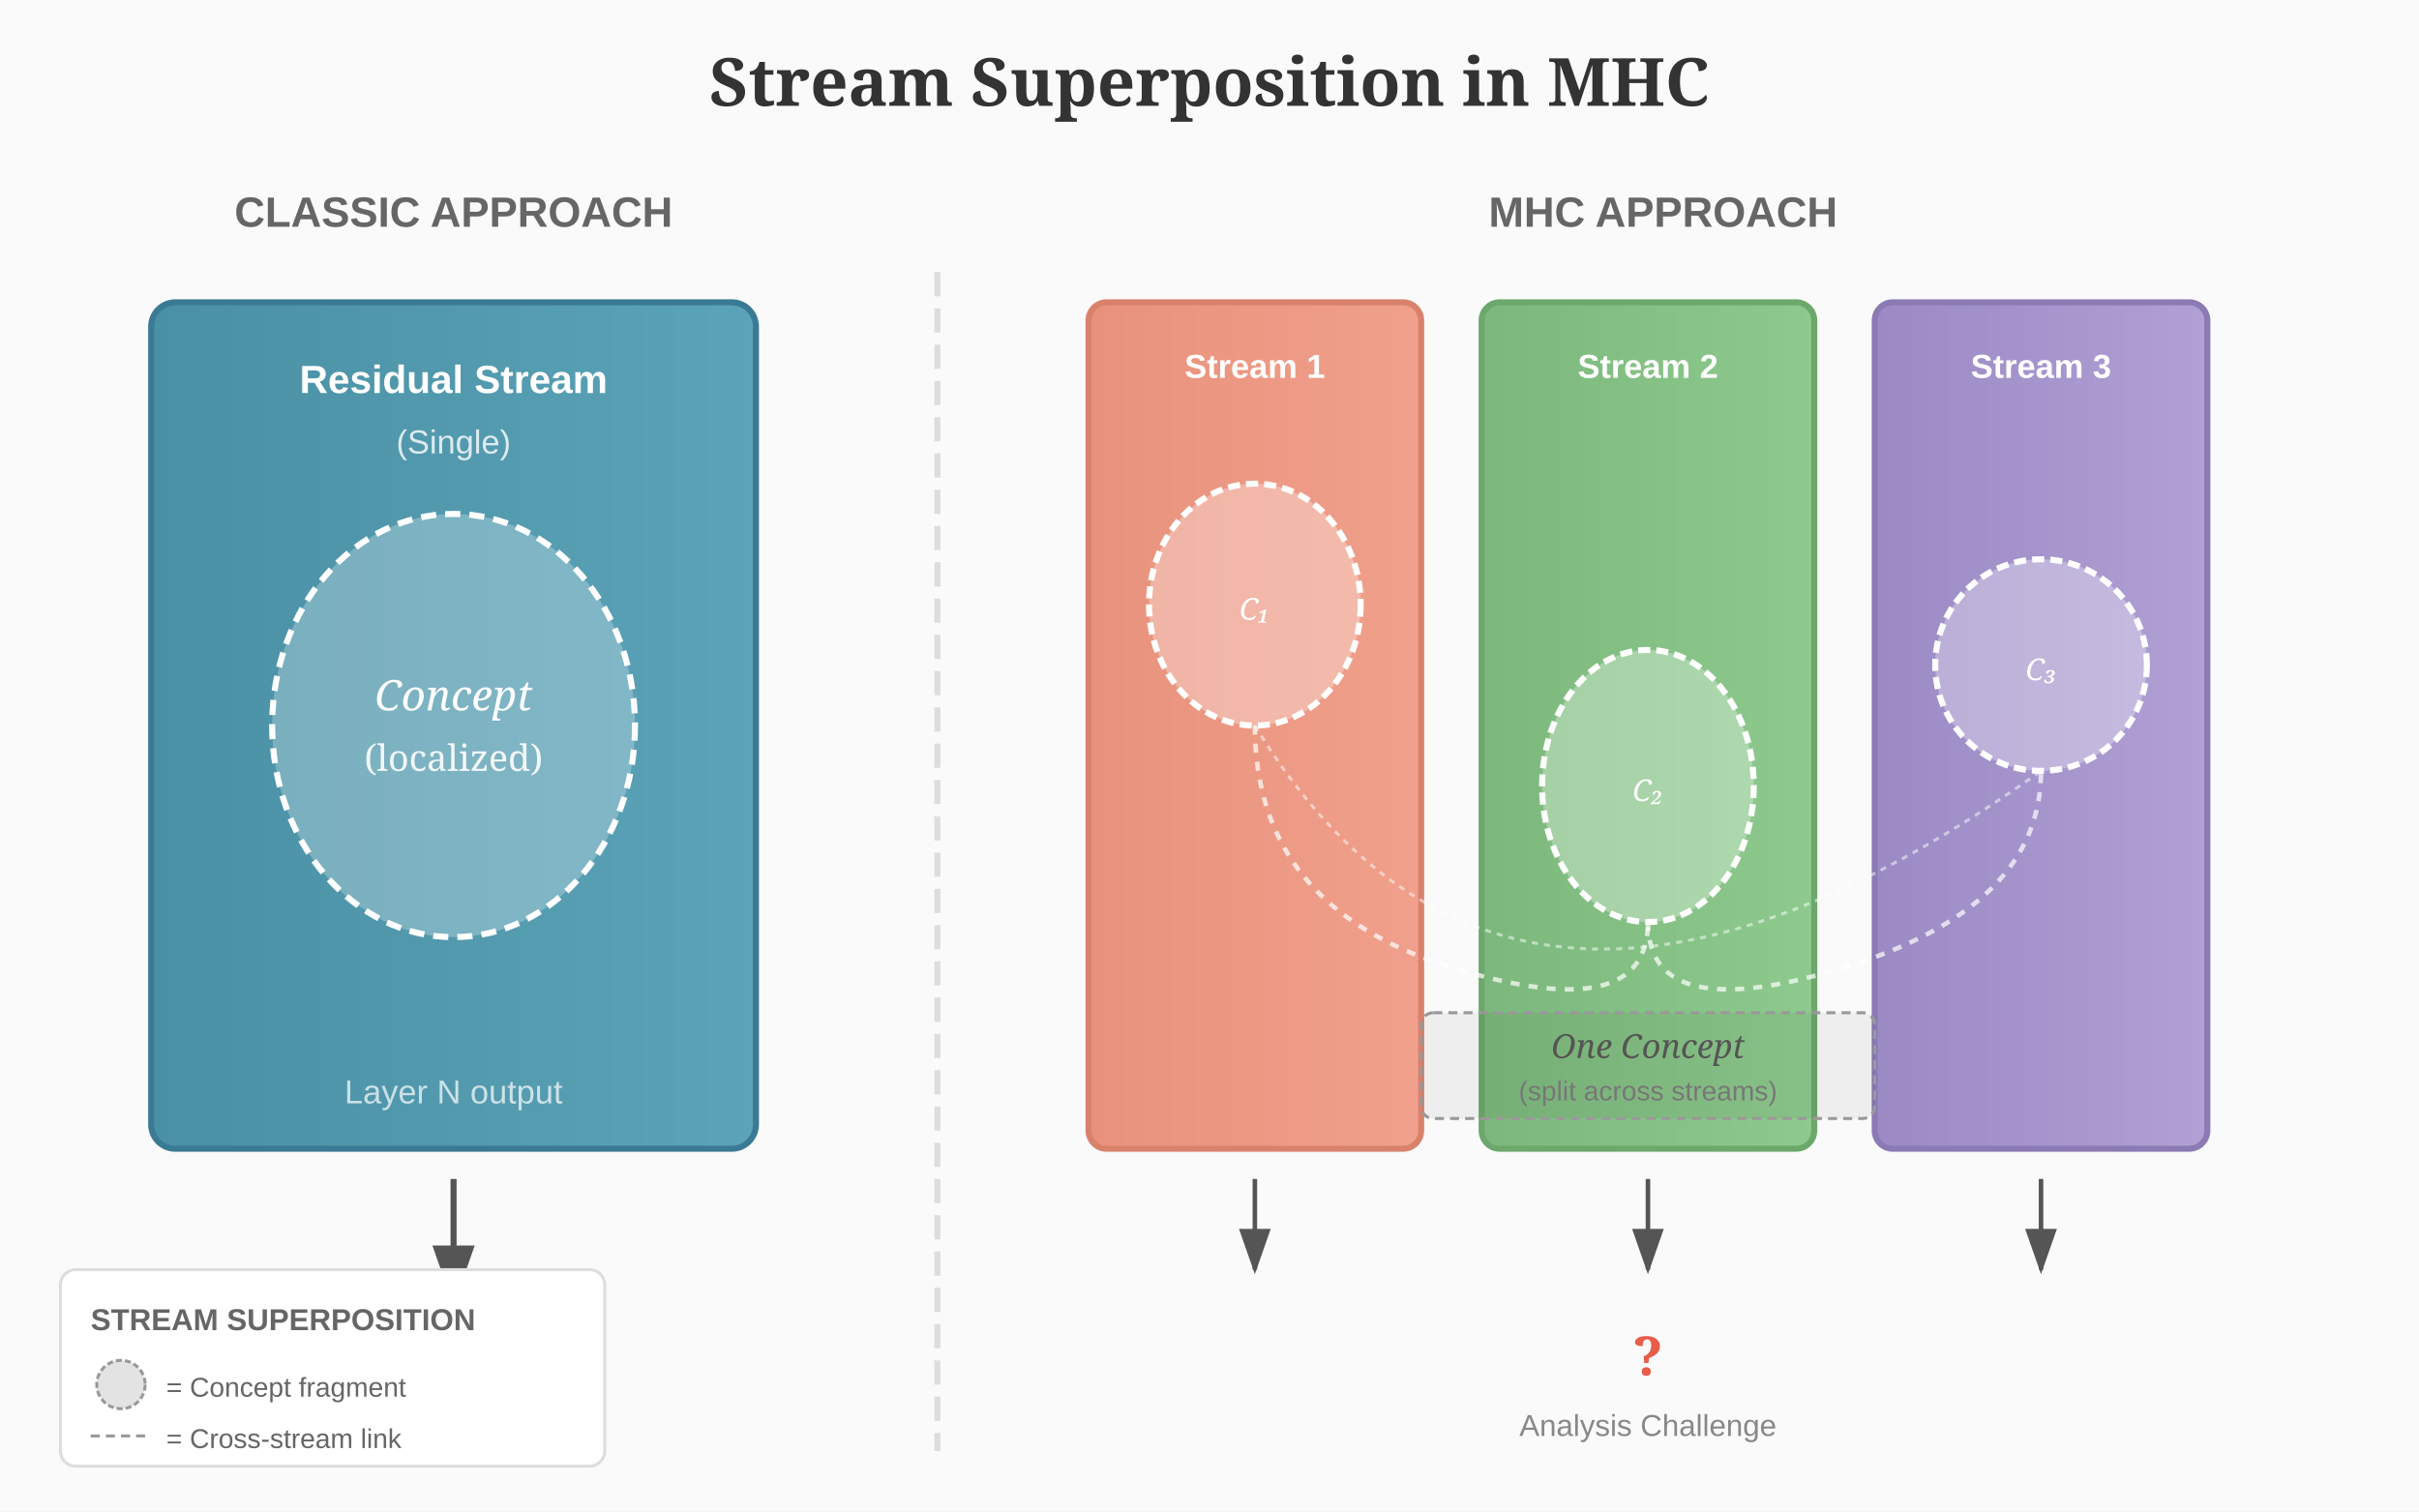
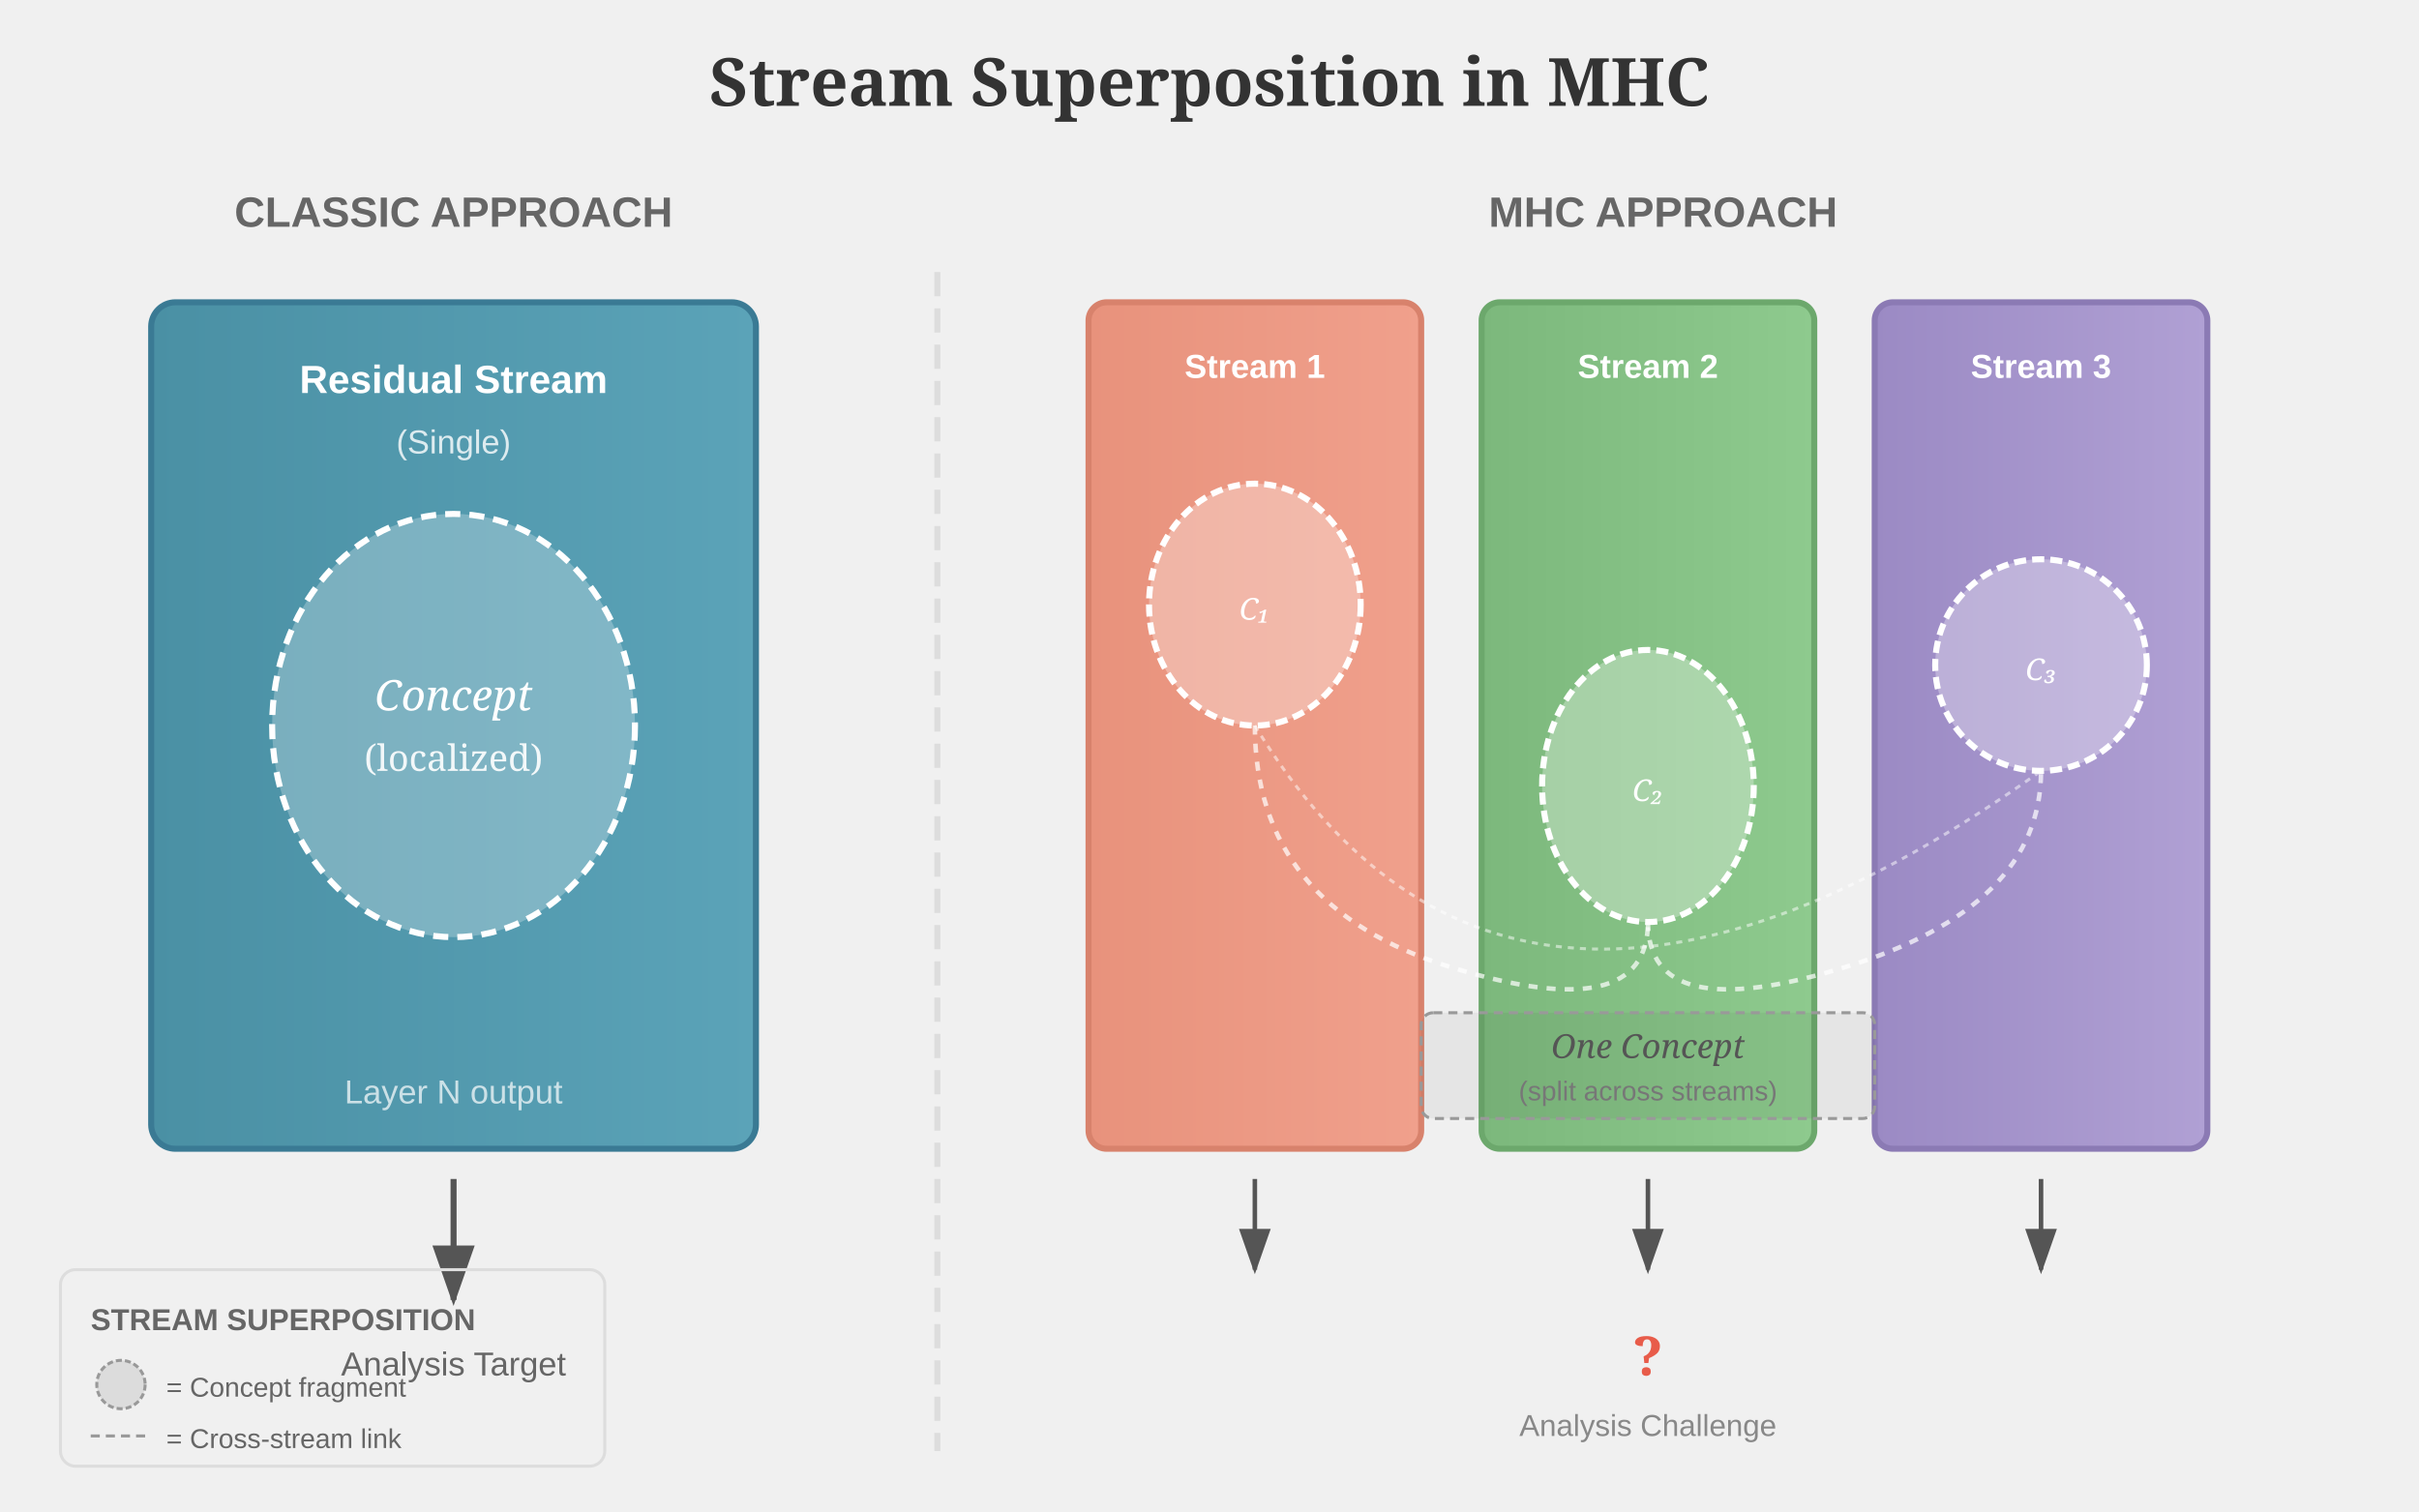
<svg xmlns="http://www.w3.org/2000/svg" viewBox="0 0 800 500">
  <defs>
    <linearGradient id="classicGrad" x1="0%" y1="0%" x2="100%" y2="0%">
      <stop offset="0%" style="stop-color:#4A90A4;stop-opacity:1" />
      <stop offset="100%" style="stop-color:#5BA3B8;stop-opacity:1" />
    </linearGradient>
    <linearGradient id="streamGrad1" x1="0%" y1="0%" x2="100%" y2="0%">
      <stop offset="0%" style="stop-color:#E8927C;stop-opacity:1" />
      <stop offset="100%" style="stop-color:#F0A08C;stop-opacity:1" />
    </linearGradient>
    <linearGradient id="streamGrad2" x1="0%" y1="0%" x2="100%" y2="0%">
      <stop offset="0%" style="stop-color:#7CB87C;stop-opacity:1" />
      <stop offset="100%" style="stop-color:#8ECA8E;stop-opacity:1" />
    </linearGradient>
    <linearGradient id="streamGrad3" x1="0%" y1="0%" x2="100%" y2="0%">
      <stop offset="0%" style="stop-color:#9B8AC4;stop-opacity:1" />
      <stop offset="100%" style="stop-color:#B0A0D4;stop-opacity:1" />
    </linearGradient>
    <marker id="arrowhead" markerWidth="10" markerHeight="7" refX="9" refY="3.5" orient="auto">
      <polygon points="0 0, 10 3.5, 0 7" fill="#555" />
    </marker>
  </defs>
-   <rect width="800" height="500" fill="#FAFAFA" />
  <text x="400" y="35" font-family="Georgia, serif" font-size="22" fill="#333" text-anchor="middle" font-weight="bold">Stream Superposition in MHC</text>
  <text x="150" y="75" font-family="Arial, sans-serif" font-size="14" fill="#666" text-anchor="middle" font-weight="bold">CLASSIC APPROACH</text>
  <rect x="50" y="100" width="200" height="280" rx="8" fill="url(#classicGrad)" stroke="#3A7A94" stroke-width="2" />
  <text x="150" y="130" font-family="Arial, sans-serif" font-size="13" fill="white" text-anchor="middle" font-weight="bold">Residual Stream</text>
  <text x="150" y="150" font-family="Arial, sans-serif" font-size="11" fill="rgba(255,255,255,0.8)" text-anchor="middle">(Single)</text>
  <ellipse cx="150" cy="240" rx="60" ry="70" fill="rgba(255,255,255,0.25)" stroke="white" stroke-width="2" stroke-dasharray="5,3" />
  <text x="150" y="235" font-family="Georgia, serif" font-size="14" fill="white" text-anchor="middle" font-style="italic">Concept</text>
  <text x="150" y="255" font-family="Georgia, serif" font-size="12" fill="rgba(255,255,255,0.9)" text-anchor="middle">(localized)</text>
  <text x="150" y="365" font-family="Arial, sans-serif" font-size="11" fill="rgba(255,255,255,0.7)" text-anchor="middle">Layer N output</text>
  <line x1="150" y1="390" x2="150" y2="430" stroke="#555" stroke-width="2" marker-end="url(#arrowhead)" />
  <text x="150" y="455" font-family="Arial, sans-serif" font-size="11" fill="#666" text-anchor="middle">Analysis Target</text>
  <line x1="310" y1="90" x2="310" y2="480" stroke="#DDD" stroke-width="2" stroke-dasharray="8,4" />
  <text x="550" y="75" font-family="Arial, sans-serif" font-size="14" fill="#666" text-anchor="middle" font-weight="bold">MHC APPROACH</text>
  <rect x="360" y="100" width="110" height="280" rx="6" fill="url(#streamGrad1)" stroke="#D8826C" stroke-width="2" />
  <text x="415" y="125" font-family="Arial, sans-serif" font-size="11" fill="white" text-anchor="middle" font-weight="bold">Stream 1</text>
  <rect x="490" y="100" width="110" height="280" rx="6" fill="url(#streamGrad2)" stroke="#6CA86C" stroke-width="2" />
  <text x="545" y="125" font-family="Arial, sans-serif" font-size="11" fill="white" text-anchor="middle" font-weight="bold">Stream 2</text>
  <rect x="620" y="100" width="110" height="280" rx="6" fill="url(#streamGrad3)" stroke="#8B7AB4" stroke-width="2" />
  <text x="675" y="125" font-family="Arial, sans-serif" font-size="11" fill="white" text-anchor="middle" font-weight="bold">Stream 3</text>
  <ellipse cx="415" cy="200" rx="35" ry="40" fill="rgba(255,255,255,0.3)" stroke="white" stroke-width="2" stroke-dasharray="4,2" />
  <text x="415" y="205" font-family="Georgia, serif" font-size="10" fill="white" text-anchor="middle" font-style="italic">C₁</text>
  <ellipse cx="545" cy="260" rx="35" ry="45" fill="rgba(255,255,255,0.3)" stroke="white" stroke-width="2" stroke-dasharray="4,2" />
  <text x="545" y="265" font-family="Georgia, serif" font-size="10" fill="white" text-anchor="middle" font-style="italic">C₂</text>
  <ellipse cx="675" cy="220" rx="35" ry="35" fill="rgba(255,255,255,0.3)" stroke="white" stroke-width="2" stroke-dasharray="4,2" />
  <text x="675" y="225" font-family="Georgia, serif" font-size="10" fill="white" text-anchor="middle" font-style="italic">C₃</text>
  <path d="M 415 240 Q 415 300 480 320 Q 545 340 545 305" stroke="white" stroke-width="1.5" fill="none" stroke-dasharray="3,3" opacity="0.7" />
  <path d="M 545 305 Q 545 340 610 320 Q 675 300 675 255" stroke="white" stroke-width="1.5" fill="none" stroke-dasharray="3,3" opacity="0.7" />
  <path d="M 415 240 Q 500 380 675 255" stroke="white" stroke-width="1" fill="none" stroke-dasharray="2,2" opacity="0.5" />
  <rect x="470" y="335" width="150" height="35" rx="4" fill="rgba(0,0,0,0.05)" stroke="#999" stroke-width="1" stroke-dasharray="3,2" />
  <text x="545" y="350" font-family="Georgia, serif" font-size="11" fill="#555" text-anchor="middle" font-style="italic">One Concept</text>
  <text x="545" y="364" font-family="Arial, sans-serif" font-size="9" fill="#777" text-anchor="middle">(split across streams)</text>
  <line x1="415" y1="390" x2="415" y2="420" stroke="#555" stroke-width="1.5" marker-end="url(#arrowhead)" />
  <line x1="545" y1="390" x2="545" y2="420" stroke="#555" stroke-width="1.5" marker-end="url(#arrowhead)" />
  <line x1="675" y1="390" x2="675" y2="420" stroke="#555" stroke-width="1.5" marker-end="url(#arrowhead)" />
  <text x="545" y="455" font-family="Georgia, serif" font-size="18" fill="#E85C4A" text-anchor="middle" font-weight="bold">?</text>
  <text x="545" y="475" font-family="Arial, sans-serif" font-size="10" fill="#888" text-anchor="middle">Analysis Challenge</text>
-   <rect x="20" y="420" width="180" height="65" rx="5" fill="white" stroke="#DDD" stroke-width="1" />
+   <rect x="20" y="420" width="180" height="65" rx="5" fill="none" stroke="#DDD" stroke-width="1" />
  <text x="30" y="440" font-family="Arial, sans-serif" font-size="10" fill="#666" font-weight="bold">STREAM SUPERPOSITION</text>
  <ellipse cx="40" cy="458" rx="8" ry="8" fill="rgba(200,200,200,0.5)" stroke="#999" stroke-width="1" stroke-dasharray="2,1" />
  <text x="55" y="462" font-family="Arial, sans-serif" font-size="9" fill="#666">= Concept fragment</text>
  <line x1="30" y1="475" x2="50" y2="475" stroke="#999" stroke-width="1" stroke-dasharray="3,2" />
  <text x="55" y="479" font-family="Arial, sans-serif" font-size="9" fill="#666">= Cross-stream link</text>
</svg>
